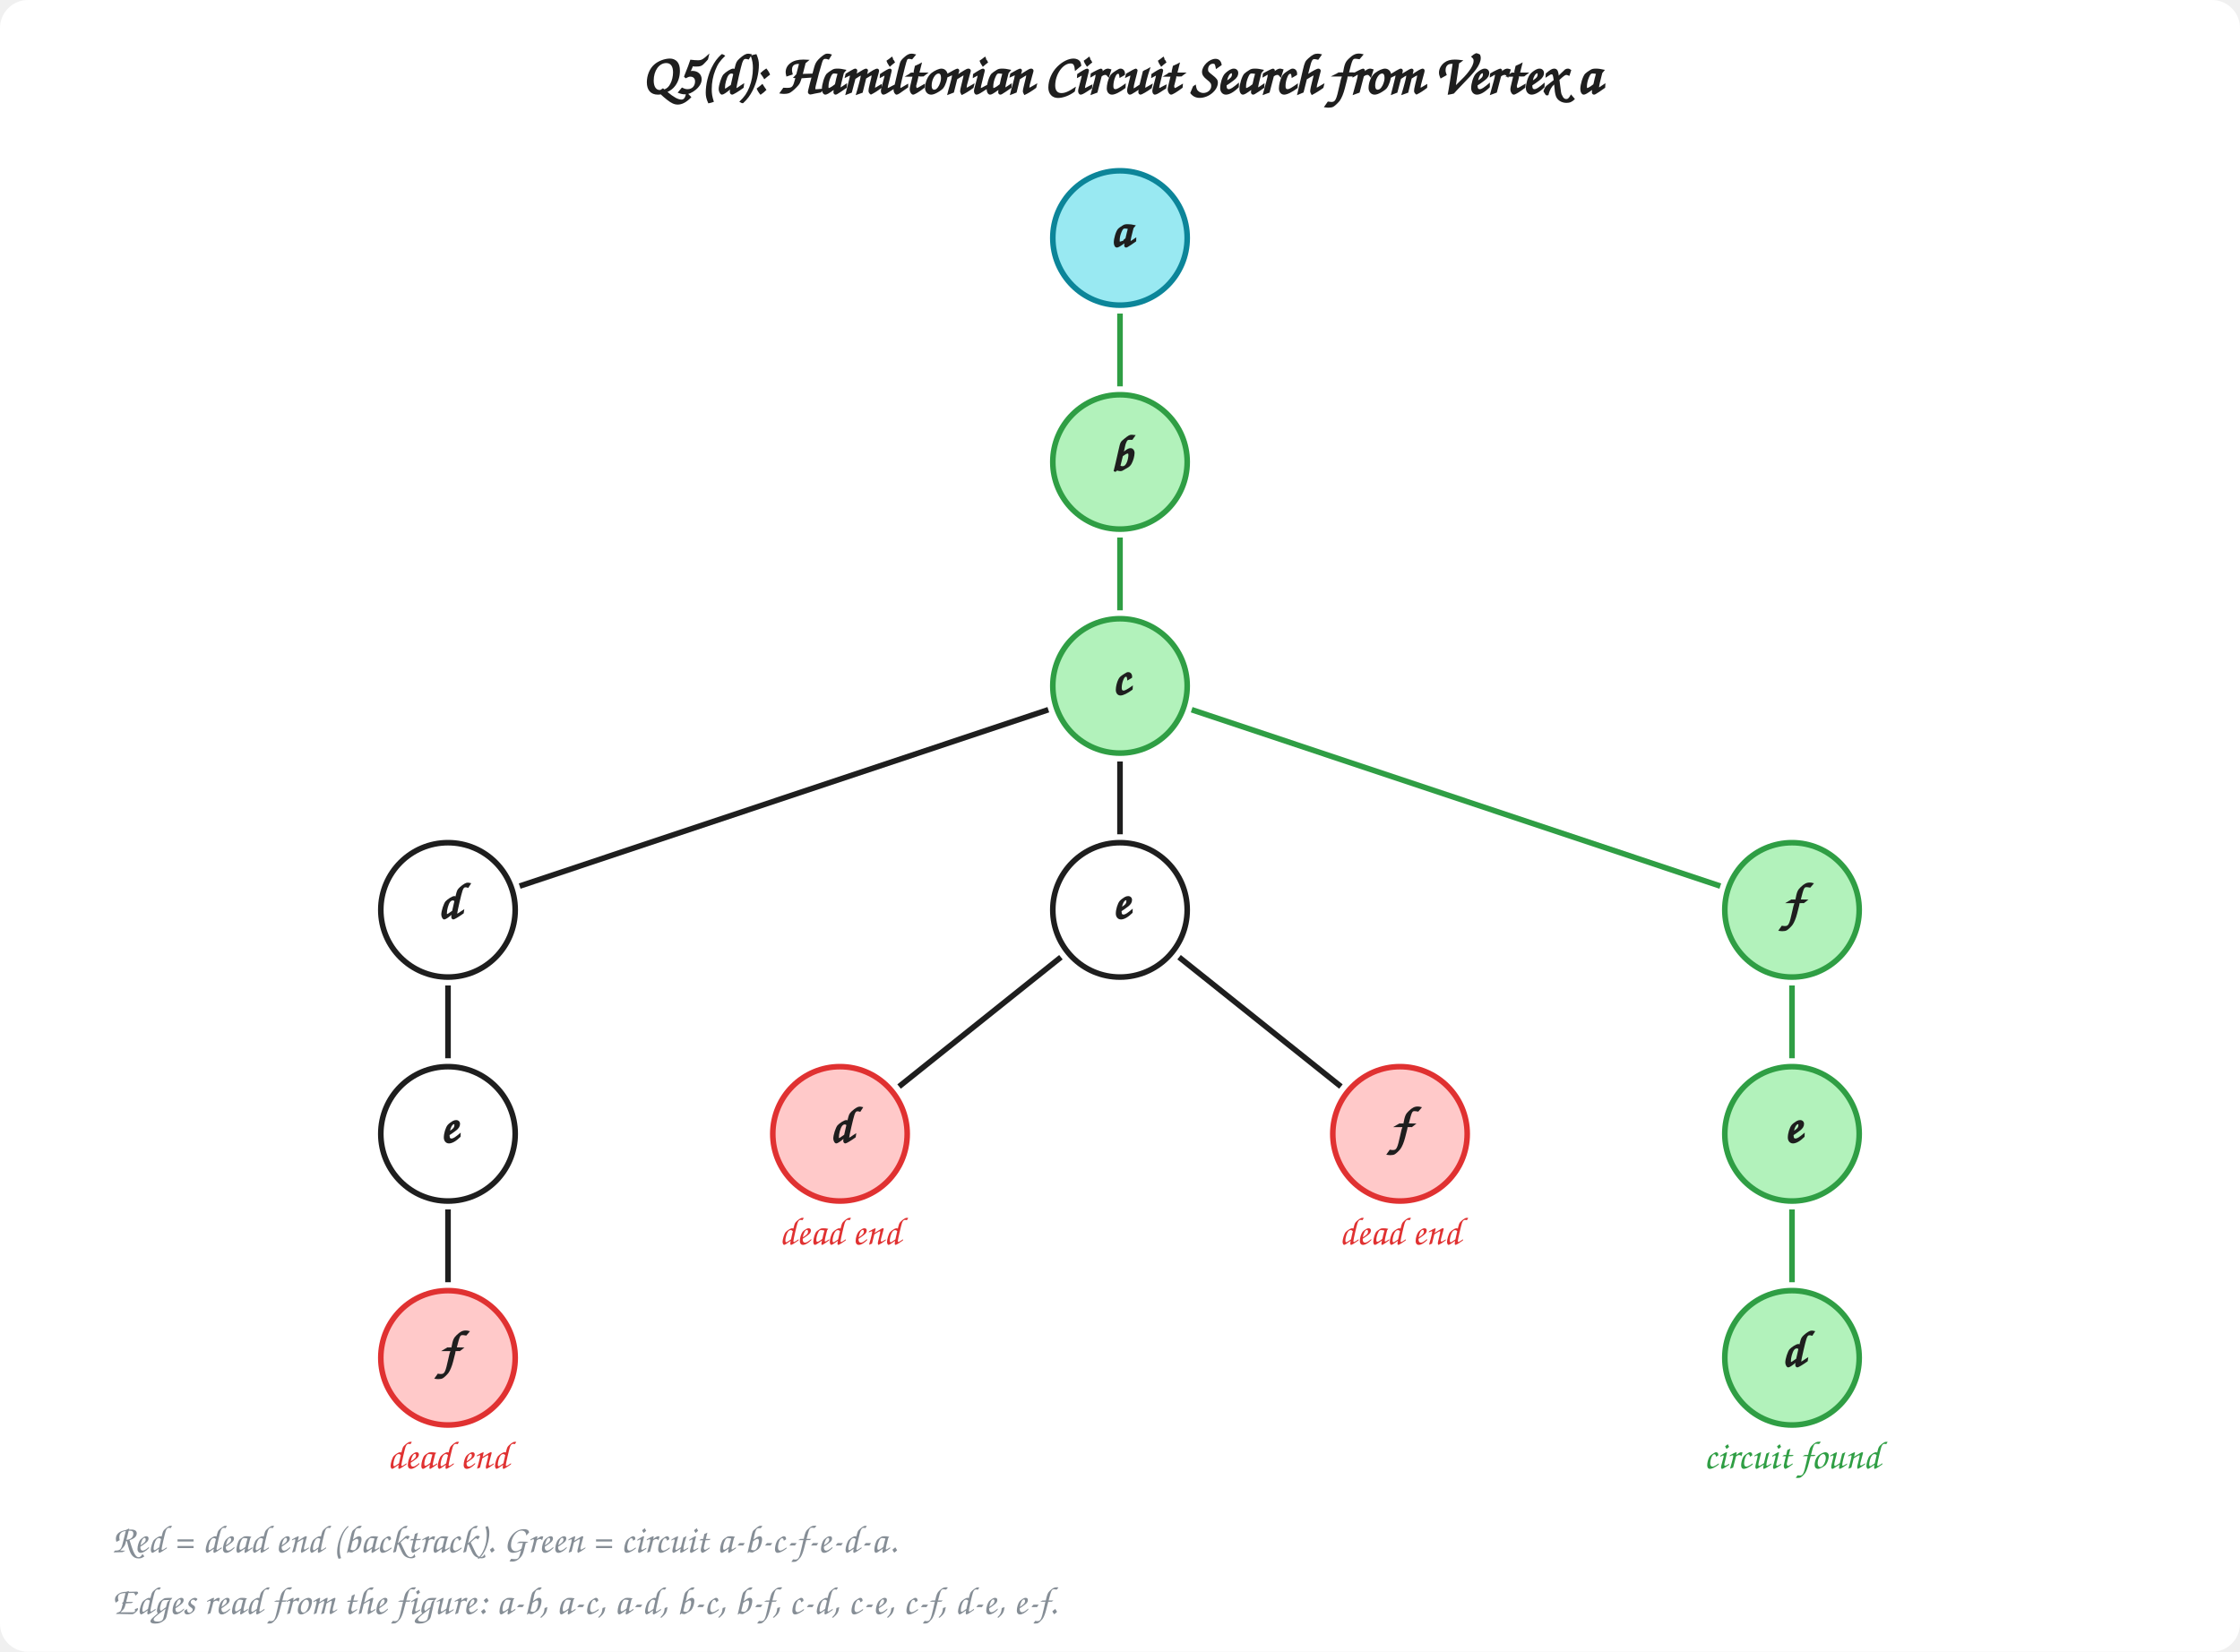
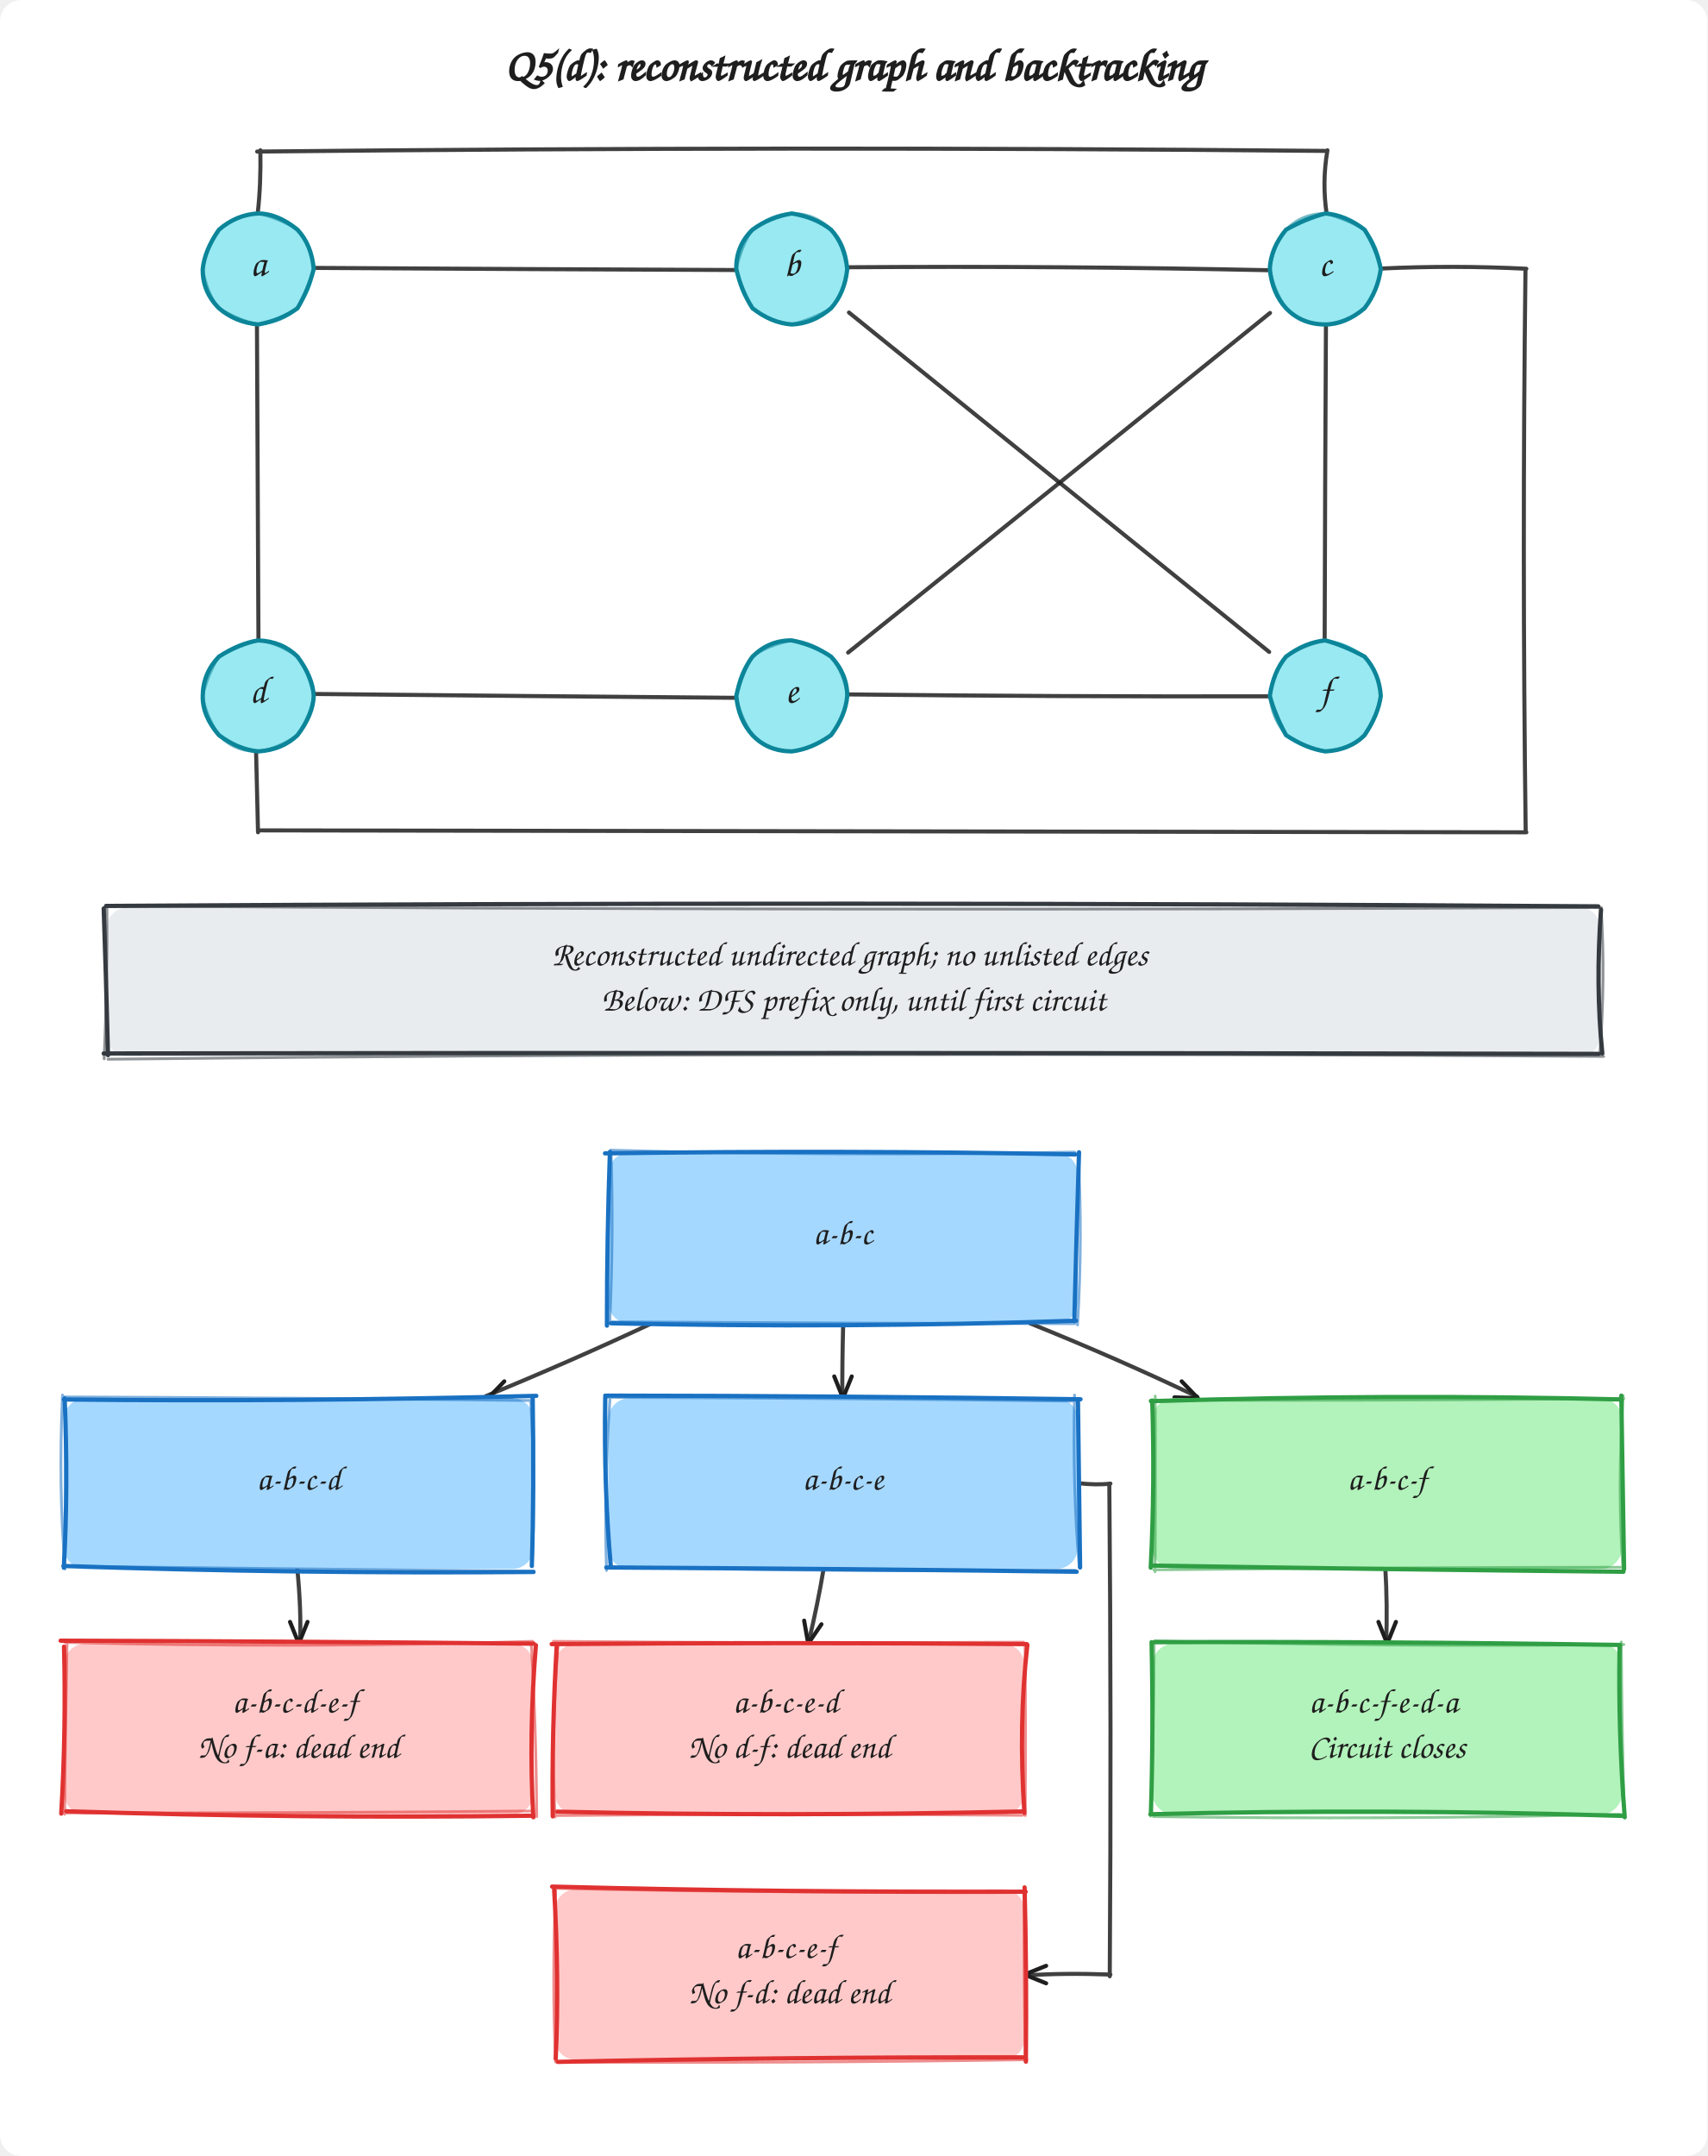
- <svg xmlns="http://www.w3.org/2000/svg" width="800" height="590" viewBox="0 0 800 590" role="img" aria-label="Backtracking search tree for a Hamiltonian circuit from vertex a">
-   <defs>
-     <marker id="arrow" markerWidth="10" markerHeight="10" refX="8" refY="5" orient="auto">
-       <path d="M0,0 L10,5 L0,10 z" fill="#1e1e1e" />
-     </marker>
-   </defs>
-   <rect width="800" height="590" fill="#ffffff" rx="10" />
-   <g font-family="&quot;Segoe Print&quot;, &quot;Bradley Hand&quot;, Chilanka, &quot;Comic Sans MS&quot;, &quot;Comic Neue&quot;, cursive" dominant-baseline="central">
-     <text x="400" y="30" text-anchor="middle" font-weight="bold" font-size="20" fill="#1e1e1e">Q5(d): Hamiltonian Circuit Search from Vertex a</text>
-     <line x1="400" y1="112" x2="400" y2="138" stroke="#2f9e44" stroke-width="2" />
-     <line x1="400" y1="192" x2="400" y2="218" stroke="#2f9e44" stroke-width="2" />
-     <line x1="374.4" y1="253.5" x2="185.6" y2="316.5" stroke="#1e1e1e" stroke-width="2" />
-     <line x1="160" y1="352" x2="160" y2="378" stroke="#1e1e1e" stroke-width="2" />
-     <line x1="160" y1="432" x2="160" y2="458" stroke="#1e1e1e" stroke-width="2" />
-     <line x1="400" y1="272" x2="400" y2="298" stroke="#1e1e1e" stroke-width="2" />
-     <line x1="378.9" y1="341.9" x2="321.1" y2="388.1" stroke="#1e1e1e" stroke-width="2" />
-     <line x1="421.1" y1="341.9" x2="478.9" y2="388.1" stroke="#1e1e1e" stroke-width="2" />
-     <line x1="425.6" y1="253.5" x2="614.4" y2="316.5" stroke="#2f9e44" stroke-width="2" />
-     <line x1="640" y1="352" x2="640" y2="378" stroke="#2f9e44" stroke-width="2" />
-     <line x1="640" y1="432" x2="640" y2="458" stroke="#2f9e44" stroke-width="2" />
-     <circle cx="400" cy="85" r="24" fill="#99e9f2" stroke="#0c8599" stroke-width="2" />
-     <text x="400" y="85" text-anchor="middle" font-weight="bold" font-size="18" fill="#1e1e1e">a</text>
-     <circle cx="400" cy="165" r="24" fill="#b2f2bb" stroke="#2f9e44" stroke-width="2" />
-     <text x="400" y="165" text-anchor="middle" font-weight="bold" font-size="18" fill="#1e1e1e">b</text>
-     <circle cx="400" cy="245" r="24" fill="#b2f2bb" stroke="#2f9e44" stroke-width="2" />
-     <text x="400" y="245" text-anchor="middle" font-weight="bold" font-size="18" fill="#1e1e1e">c</text>
-     <circle cx="160" cy="325" r="24" fill="#ffffff" stroke="#1e1e1e" stroke-width="2" />
-     <text x="160" y="325" text-anchor="middle" font-weight="bold" font-size="18" fill="#1e1e1e">d</text>
-     <circle cx="400" cy="325" r="24" fill="#ffffff" stroke="#1e1e1e" stroke-width="2" />
-     <text x="400" y="325" text-anchor="middle" font-weight="bold" font-size="18" fill="#1e1e1e">e</text>
-     <circle cx="640" cy="325" r="24" fill="#b2f2bb" stroke="#2f9e44" stroke-width="2" />
-     <text x="640" y="325" text-anchor="middle" font-weight="bold" font-size="18" fill="#1e1e1e">f</text>
-     <circle cx="160" cy="405" r="24" fill="#ffffff" stroke="#1e1e1e" stroke-width="2" />
-     <text x="160" y="405" text-anchor="middle" font-weight="bold" font-size="18" fill="#1e1e1e">e</text>
-     <circle cx="300" cy="405" r="24" fill="#ffc9c9" stroke="#e03131" stroke-width="2" />
-     <text x="300" y="405" text-anchor="middle" font-weight="bold" font-size="18" fill="#1e1e1e">d</text>
-     <circle cx="500" cy="405" r="24" fill="#ffc9c9" stroke="#e03131" stroke-width="2" />
-     <text x="500" y="405" text-anchor="middle" font-weight="bold" font-size="18" fill="#1e1e1e">f</text>
-     <circle cx="640" cy="405" r="24" fill="#b2f2bb" stroke="#2f9e44" stroke-width="2" />
-     <text x="640" y="405" text-anchor="middle" font-weight="bold" font-size="18" fill="#1e1e1e">e</text>
-     <circle cx="160" cy="485" r="24" fill="#ffc9c9" stroke="#e03131" stroke-width="2" />
-     <text x="160" y="485" text-anchor="middle" font-weight="bold" font-size="18" fill="#1e1e1e">f</text>
-     <circle cx="640" cy="485" r="24" fill="#b2f2bb" stroke="#2f9e44" stroke-width="2" />
-     <text x="640" y="485" text-anchor="middle" font-weight="bold" font-size="18" fill="#1e1e1e">d</text>
-     <text x="300" y="442" text-anchor="middle" font-size="14" fill="#e03131">dead end</text>
-     <text x="500" y="442" text-anchor="middle" font-size="14" fill="#e03131">dead end</text>
-     <text x="160" y="522" text-anchor="middle" font-size="14" fill="#e03131">dead end</text>
-     <text x="640" y="522" text-anchor="middle" font-size="14" fill="#2f9e44">circuit found</text>
-     <text x="40" y="552" text-anchor="start" font-size="14" fill="#868e96">Red = dead end (backtrack). Green = circuit a-b-c-f-e-d-a.</text>
-     <text x="40" y="574" text-anchor="start" font-size="14" fill="#868e96">Edges read from the figure: a-b, a-c, a-d, b-c, b-f, c-d, c-e, c-f, d-e, e-f.</text>
-   </g>
+ <svg xmlns="http://www.w3.org/2000/svg" width="800" height="1010" viewBox="0 0 800 1010" role="img" aria-label="Q5(d): reconstructed graph and backtracking">
+   <rect width="800" height="1010" fill="#ffffff" rx="10" />
+   <text text-anchor="middle" dominant-baseline="central" font-family="&quot;Segoe Print&quot;, &quot;Bradley Hand&quot;, Chilanka, &quot;Comic Sans MS&quot;, &quot;Comic Neue&quot;, cursive" font-size="21" font-weight="bold" fill="#1e1e1e">
+     <tspan x="400.0" y="34.0">Q5(d): reconstructed graph and backtracking</tspan>
+   </text>
+   <path d="M146.9 125.5 Q246.0 126.1 345.6 126.5" fill="none" stroke="#1e1e1e" stroke-width="1.9" stroke-linecap="round" opacity="0.85" />
+   <path d="M120.8 99.5 Q122.3 86.3 122.0 70.4 M120.5 71.0 Q372.3 68.4 621.4 70.7 M622.0 70.4 Q619.4 85.5 621.7 100.7" fill="none" stroke="#1e1e1e" stroke-width="1.9" stroke-linecap="round" opacity="0.85" />
+   <path d="M120.4 151.7 Q120.7 226.3 121.1 299.7" fill="none" stroke="#1e1e1e" stroke-width="1.9" stroke-linecap="round" opacity="0.85" />
+   <path d="M397.3 125.2 Q496.9 124.5 595.0 126.6" fill="none" stroke="#1e1e1e" stroke-width="1.9" stroke-linecap="round" opacity="0.85" />
+   <path d="M397.8 146.4 Q496.3 226.0 594.7 305.4" fill="none" stroke="#1e1e1e" stroke-width="1.9" stroke-linecap="round" opacity="0.85" />
+   <path d="M647.1 125.8 Q680.9 124.2 715.2 125.9 M714.8 126.2 Q713.2 258.8 714.9 389.9 M715.2 389.9 Q418.8 389.4 120.9 389.0 M120.9 389.9 Q120.4 370.0 120.0 352.5" fill="none" stroke="#1e1e1e" stroke-width="1.9" stroke-linecap="round" opacity="0.85" />
+   <path d="M595.1 146.6 Q496.4 226.4 397.4 305.7" fill="none" stroke="#1e1e1e" stroke-width="1.9" stroke-linecap="round" opacity="0.85" />
+   <path d="M621.3 152.7 Q620.9 225.2 620.7 300.7" fill="none" stroke="#1e1e1e" stroke-width="1.9" stroke-linecap="round" opacity="0.85" />
+   <path d="M147.5 325.1 Q246.3 326.1 345.3 326.9" fill="none" stroke="#1e1e1e" stroke-width="1.9" stroke-linecap="round" opacity="0.85" />
+   <path d="M396.6 325.3 Q496.8 326.4 596.0 326.2" fill="none" stroke="#1e1e1e" stroke-width="1.9" stroke-linecap="round" opacity="0.85" />
+   <path d="M306.1 619.6 Q267.7 637.6 227.7 654.0" fill="none" stroke="#1e1e1e" stroke-width="1.9" stroke-linecap="round" opacity="0.85" />
+   <path d="M236.3 647.1 L228.7 655.0 L239.7 654.6" fill="none" stroke="#1e1e1e" stroke-width="1.9" stroke-linecap="round" stroke-linejoin="round" />
+   <path d="M395.1 620.0 Q394.6 639.0 394.7 654.2" fill="none" stroke="#1e1e1e" stroke-width="1.9" stroke-linecap="round" opacity="0.85" />
+   <path d="M390.9 644.8 L395.0 655.0 L399.1 644.8" fill="none" stroke="#1e1e1e" stroke-width="1.9" stroke-linecap="round" stroke-linejoin="round" />
+   <path d="M482.8 620.0 Q523.5 636.4 561.0 654.3" fill="none" stroke="#1e1e1e" stroke-width="1.9" stroke-linecap="round" opacity="0.85" />
+   <path d="M550.3 654.6 L561.3 655.0 L553.7 647.1" fill="none" stroke="#1e1e1e" stroke-width="1.9" stroke-linecap="round" stroke-linejoin="round" />
+   <path d="M139.3 734.8 Q141.2 754.1 140.6 769.2" fill="none" stroke="#1e1e1e" stroke-width="1.9" stroke-linecap="round" opacity="0.85" />
+   <path d="M135.9 759.8 L140.0 770.0 L144.1 759.8" fill="none" stroke="#1e1e1e" stroke-width="1.9" stroke-linecap="round" stroke-linejoin="round" />
+   <path d="M385.8 735.6 Q383.3 750.8 378.7 770.2" fill="none" stroke="#1e1e1e" stroke-width="1.9" stroke-linecap="round" opacity="0.85" />
+   <path d="M376.8 759.2 L378.7 770.0 L384.9 760.9" fill="none" stroke="#1e1e1e" stroke-width="1.9" stroke-linecap="round" stroke-linejoin="round" />
+   <path d="M505.1 694.8 Q514.0 695.8 520.3 695.0 M519.8 695.3 Q520.8 808.6 520.0 925.8 M520.3 925.0 Q498.6 924.2 480.8 925.4" fill="none" stroke="#1e1e1e" stroke-width="1.9" stroke-linecap="round" opacity="0.85" />
+   <path d="M490.2 920.9 L480.0 925.0 L490.2 929.1" fill="none" stroke="#1e1e1e" stroke-width="1.9" stroke-linecap="round" stroke-linejoin="round" />
+   <path d="M649.1 734.1 Q650.2 752.2 649.5 770.1" fill="none" stroke="#1e1e1e" stroke-width="1.9" stroke-linecap="round" opacity="0.85" />
+   <path d="M645.9 759.8 L650.0 770.0 L654.1 759.8" fill="none" stroke="#1e1e1e" stroke-width="1.9" stroke-linecap="round" stroke-linejoin="round" />
+   <ellipse cx="121.0" cy="126.0" rx="26.0" ry="26.0" fill="#99e9f2" />
+   <path d="M147.0 126.0 Q144.7 135.4 139.4 144.4 M139.4 144.4 Q131.5 150.1 121.0 152.0 M121.0 152.0 Q110.3 151.0 102.6 144.4 M102.6 144.4 Q94.8 136.6 95.0 126.0 M95.0 126.0 Q95.9 117.2 102.6 107.6 M102.6 107.6 Q110.8 100.5 121.0 100.0 M121.0 100.0 Q130.0 100.0 139.4 107.6 M139.4 107.6 Q146.0 114.7 147.0 126.0" fill="none" stroke="#0c8599" stroke-width="2" stroke-linecap="round" />
+   <path d="M147.0 126.0 Q144.6 135.7 139.4 144.4 M139.4 144.4 Q132.5 151.0 121.0 152.0 M121.0 152.0 Q111.8 150.0 102.6 144.4 M102.6 144.4 Q97.1 137.8 95.0 126.0 M95.0 126.0 Q96.8 114.5 102.6 107.6 M102.6 107.6 Q110.9 101.1 121.0 100.0 M121.0 100.0 Q130.7 102.2 139.4 107.6 M139.4 107.6 Q146.2 115.5 147.0 126.0" fill="none" stroke="#0c8599" stroke-width="1.3" stroke-linecap="round" opacity="0.55" />
+   <text text-anchor="middle" dominant-baseline="central" font-family="&quot;Segoe Print&quot;, &quot;Bradley Hand&quot;, Chilanka, &quot;Comic Sans MS&quot;, &quot;Comic Neue&quot;, cursive" font-size="18" font-weight="normal" fill="#1e1e1e">
+     <tspan x="121.0" y="126.0">a</tspan>
+   </text>
+   <ellipse cx="371.0" cy="126.0" rx="26.0" ry="26.0" fill="#99e9f2" />
+   <path d="M397.0 126.0 Q395.8 137.3 389.4 144.4 M389.4 144.4 Q381.0 151.6 371.0 152.0 M371.0 152.0 Q361.5 151.3 352.6 144.4 M352.6 144.4 Q347.4 136.4 345.0 126.0 M345.0 126.0 Q344.8 115.2 352.6 107.6 M352.6 107.6 Q360.7 101.7 371.0 100.0 M371.0 100.0 Q382.1 101.8 389.4 107.6 M389.4 107.6 Q395.8 114.6 397.0 126.0" fill="none" stroke="#0c8599" stroke-width="2" stroke-linecap="round" />
+   <path d="M397.0 126.0 Q397.1 134.8 389.4 144.4 M389.4 144.4 Q380.9 149.4 371.0 152.0 M371.0 152.0 Q360.8 151.6 352.6 144.4 M352.6 144.4 Q347.5 136.2 345.0 126.0 M345.0 126.0 Q347.5 114.9 352.6 107.6 M352.6 107.6 Q361.8 100.0 371.0 100.0 M371.0 100.0 Q381.8 99.9 389.4 107.6 M389.4 107.6 Q396.8 114.2 397.0 126.0" fill="none" stroke="#0c8599" stroke-width="1.3" stroke-linecap="round" opacity="0.55" />
+   <text text-anchor="middle" dominant-baseline="central" font-family="&quot;Segoe Print&quot;, &quot;Bradley Hand&quot;, Chilanka, &quot;Comic Sans MS&quot;, &quot;Comic Neue&quot;, cursive" font-size="18" font-weight="normal" fill="#1e1e1e">
+     <tspan x="371.0" y="126.0">b</tspan>
+   </text>
+   <ellipse cx="621.0" cy="126.0" rx="26.0" ry="26.0" fill="#99e9f2" />
+   <path d="M647.0 126.0 Q645.6 136.3 639.4 144.4 M639.4 144.4 Q630.4 152.0 621.0 152.0 M621.0 152.0 Q609.9 152.0 602.6 144.4 M602.6 144.4 Q596.1 137.3 595.0 126.0 M595.0 126.0 Q595.4 116.3 602.6 107.6 M602.6 107.6 Q611.9 102.4 621.0 100.0 M621.0 100.0 Q630.4 100.7 639.4 107.6 M639.4 107.6 Q645.1 116.4 647.0 126.0" fill="none" stroke="#0c8599" stroke-width="2" stroke-linecap="round" />
+   <path d="M647.0 126.0 Q646.2 135.1 639.4 144.4 M639.4 144.4 Q632.1 150.4 621.0 152.0 M621.0 152.0 Q609.3 151.9 602.6 144.4 M602.6 144.4 Q596.8 135.8 595.0 126.0 M595.0 126.0 Q596.7 114.9 602.6 107.6 M602.6 107.6 Q609.9 100.0 621.0 100.0 M621.0 100.0 Q630.7 102.6 639.4 107.6 M639.4 107.6 Q646.0 115.6 647.0 126.0" fill="none" stroke="#0c8599" stroke-width="1.3" stroke-linecap="round" opacity="0.55" />
+   <text text-anchor="middle" dominant-baseline="central" font-family="&quot;Segoe Print&quot;, &quot;Bradley Hand&quot;, Chilanka, &quot;Comic Sans MS&quot;, &quot;Comic Neue&quot;, cursive" font-size="18" font-weight="normal" fill="#1e1e1e">
+     <tspan x="621.0" y="126.0">c</tspan>
+   </text>
+   <ellipse cx="121.0" cy="326.0" rx="26.0" ry="26.0" fill="#99e9f2" />
+   <path d="M147.0 326.0 Q146.7 334.8 139.4 344.4 M139.4 344.4 Q132.2 351.3 121.0 352.0 M121.0 352.0 Q111.5 351.1 102.6 344.4 M102.6 344.4 Q94.8 335.4 95.0 326.0 M95.0 326.0 Q95.1 315.3 102.6 307.6 M102.6 307.6 Q112.0 301.5 121.0 300.0 M121.0 300.0 Q132.3 300.5 139.4 307.6 M139.4 307.6 Q146.6 317.3 147.0 326.0" fill="none" stroke="#0c8599" stroke-width="2" stroke-linecap="round" />
+   <path d="M147.0 326.0 Q145.6 334.8 139.4 344.4 M139.4 344.4 Q129.7 350.9 121.0 352.0 M121.0 352.0 Q109.8 352.2 102.6 344.4 M102.6 344.4 Q96.4 335.1 95.0 326.0 M95.0 326.0 Q97.4 315.7 102.6 307.6 M102.6 307.6 Q111.6 302.7 121.0 300.0 M121.0 300.0 Q129.8 301.0 139.4 307.6 M139.4 307.6 Q144.4 314.4 147.0 326.0" fill="none" stroke="#0c8599" stroke-width="1.3" stroke-linecap="round" opacity="0.55" />
+   <text text-anchor="middle" dominant-baseline="central" font-family="&quot;Segoe Print&quot;, &quot;Bradley Hand&quot;, Chilanka, &quot;Comic Sans MS&quot;, &quot;Comic Neue&quot;, cursive" font-size="18" font-weight="normal" fill="#1e1e1e">
+     <tspan x="121.0" y="326.0">d</tspan>
+   </text>
+   <ellipse cx="371.0" cy="326.0" rx="26.0" ry="26.0" fill="#99e9f2" />
+   <path d="M397.0 326.0 Q396.2 335.3 389.4 344.4 M389.4 344.4 Q380.2 350.9 371.0 352.0 M371.0 352.0 Q359.7 351.9 352.6 344.4 M352.6 344.4 Q346.0 337.1 345.0 326.0 M345.0 326.0 Q347.6 314.3 352.6 307.6 M352.6 307.6 Q360.4 299.9 371.0 300.0 M371.0 300.0 Q381.3 302.1 389.4 307.6 M389.4 307.6 Q397.0 315.7 397.0 326.0" fill="none" stroke="#0c8599" stroke-width="2" stroke-linecap="round" />
+   <path d="M397.0 326.0 Q396.4 335.5 389.4 344.4 M389.4 344.4 Q380.5 351.1 371.0 352.0 M371.0 352.0 Q359.4 352.3 352.6 344.4 M352.6 344.4 Q346.9 335.8 345.0 326.0 M345.0 326.0 Q346.1 315.2 352.6 307.6 M352.6 307.6 Q359.2 302.5 371.0 300.0 M371.0 300.0 Q380.1 300.4 389.4 307.6 M389.4 307.6 Q395.4 315.1 397.0 326.0" fill="none" stroke="#0c8599" stroke-width="1.3" stroke-linecap="round" opacity="0.55" />
+   <text text-anchor="middle" dominant-baseline="central" font-family="&quot;Segoe Print&quot;, &quot;Bradley Hand&quot;, Chilanka, &quot;Comic Sans MS&quot;, &quot;Comic Neue&quot;, cursive" font-size="18" font-weight="normal" fill="#1e1e1e">
+     <tspan x="371.0" y="326.0">e</tspan>
+   </text>
+   <ellipse cx="621.0" cy="326.0" rx="26.0" ry="26.0" fill="#99e9f2" />
+   <path d="M647.0 326.0 Q645.8 334.9 639.4 344.4 M639.4 344.4 Q632.5 351.4 621.0 352.0 M621.0 352.0 Q612.0 350.6 602.6 344.4 M602.6 344.4 Q597.3 334.7 595.0 326.0 M595.0 326.0 Q596.7 314.6 602.6 307.6 M602.6 307.6 Q611.6 300.9 621.0 300.0 M621.0 300.0 Q629.8 302.4 639.4 307.6 M639.4 307.6 Q646.3 315.3 647.0 326.0" fill="none" stroke="#0c8599" stroke-width="2" stroke-linecap="round" />
+   <path d="M647.0 326.0 Q645.1 336.3 639.4 344.4 M639.4 344.4 Q632.2 350.9 621.0 352.0 M621.0 352.0 Q611.5 351.0 602.6 344.4 M602.6 344.4 Q595.8 336.1 595.0 326.0 M595.0 326.0 Q595.9 316.5 602.6 307.6 M602.6 307.6 Q609.9 302.6 621.0 300.0 M621.0 300.0 Q629.8 301.0 639.4 307.6 M639.4 307.6 Q645.9 314.2 647.0 326.0" fill="none" stroke="#0c8599" stroke-width="1.3" stroke-linecap="round" opacity="0.55" />
+   <text text-anchor="middle" dominant-baseline="central" font-family="&quot;Segoe Print&quot;, &quot;Bradley Hand&quot;, Chilanka, &quot;Comic Sans MS&quot;, &quot;Comic Neue&quot;, cursive" font-size="18" font-weight="normal" fill="#1e1e1e">
+     <tspan x="621.0" y="326.0">f</tspan>
+   </text>
+   <rect x="50.0" y="425.0" width="700.0" height="70.0" rx="10" fill="#e9ecef" />
+   <path d="M49.7 424.4 Q399.8 422.2 748.9 424.6 M750.2 426.1 Q747.6 461.5 750.8 493.5 M749.1 493.7 Q400.5 493.0 48.6 493.5 M50.6 494.3 Q49.7 457.2 48.6 425.6" fill="none" stroke="#343a40" stroke-width="2" stroke-linecap="round" />
+   <path d="M49.9 424.4 Q402.0 427.0 750.3 425.1 M750.3 426.5 Q752.3 458.4 749.6 494.5 M751.4 494.9 Q397.9 492.4 50.6 496.2 M48.8 496.0 Q50.4 459.8 50.1 425.2" fill="none" stroke="#343a40" stroke-width="1.3" stroke-linecap="round" opacity="0.55" />
+   <text text-anchor="middle" dominant-baseline="central" font-family="&quot;Segoe Print&quot;, &quot;Bradley Hand&quot;, Chilanka, &quot;Comic Sans MS&quot;, &quot;Comic Neue&quot;, cursive" font-size="16" font-weight="normal" fill="#1e1e1e">
+     <tspan x="400.0" y="449.4">Reconstructed undirected graph; no unlisted edges</tspan>
+     <tspan x="400.0" y="470.6">Below: DFS prefix only, until first circuit</tspan>
+   </text>
+   <rect x="285.0" y="540.0" width="220.0" height="80.0" rx="10" fill="#a5d8ff" />
+   <path d="M283.5 540.3 Q396.1 538.7 503.9 540.8 M505.6 539.8 Q504.3 582.1 503.4 618.9 M504.2 618.7 Q396.1 622.3 286.3 619.9 M284.4 621.0 Q284.4 578.5 285.8 539.6" fill="none" stroke="#1971c2" stroke-width="2" stroke-linecap="round" />
+   <path d="M286.2 538.8 Q392.9 541.8 503.6 539.7 M505.2 540.2 Q507.4 579.5 504.9 620.7 M503.6 620.1 Q393.9 619.9 285.0 619.2 M285.7 619.9 Q287.6 578.8 286.3 538.7" fill="none" stroke="#1971c2" stroke-width="1.3" stroke-linecap="round" opacity="0.55" />
+   <text text-anchor="middle" dominant-baseline="central" font-family="&quot;Segoe Print&quot;, &quot;Bradley Hand&quot;, Chilanka, &quot;Comic Sans MS&quot;, &quot;Comic Neue&quot;, cursive" font-size="16" font-weight="normal" fill="#1e1e1e">
+     <tspan x="395.0" y="580.0">a-b-c</tspan>
+   </text>
+   <rect x="30.0" y="655.0" width="220.0" height="80.0" rx="10" fill="#a5d8ff" />
+   <path d="M29.9 655.6 Q138.9 656.8 251.3 653.9 M249.6 654.7 Q250.3 697.7 249.2 733.6 M250.0 736.4 Q137.8 737.3 29.7 733.6 M29.9 734.4 Q32.0 697.0 30.3 655.1" fill="none" stroke="#1971c2" stroke-width="2" stroke-linecap="round" />
+   <path d="M29.2 654.4 Q141.2 654.8 249.9 656.1 M248.7 656.4 Q251.1 696.9 249.3 733.6 M250.2 736.1 Q139.3 735.0 30.2 733.7 M30.5 735.0 Q27.3 696.2 29.3 653.5" fill="none" stroke="#1971c2" stroke-width="1.3" stroke-linecap="round" opacity="0.55" />
+   <text text-anchor="middle" dominant-baseline="central" font-family="&quot;Segoe Print&quot;, &quot;Bradley Hand&quot;, Chilanka, &quot;Comic Sans MS&quot;, &quot;Comic Neue&quot;, cursive" font-size="16" font-weight="normal" fill="#1e1e1e">
+     <tspan x="140.0" y="695.0">a-b-c-d</tspan>
+   </text>
+   <rect x="285.0" y="655.0" width="220.0" height="80.0" rx="10" fill="#a5d8ff" />
+   <path d="M283.6 653.8 Q394.8 653.9 506.3 655.5 M505.1 656.1 Q505.6 697.7 506.1 734.3 M504.5 736.3 Q397.5 734.9 284.1 734.3 M286.2 733.8 Q282.9 696.8 283.6 654.7" fill="none" stroke="#1971c2" stroke-width="2" stroke-linecap="round" />
+   <path d="M283.7 654.6 Q396.0 655.0 505.0 656.4 M503.5 653.5 Q502.5 697.0 505.7 733.9 M503.8 735.6 Q396.6 736.6 286.2 734.0 M284.2 735.7 Q282.9 695.9 285.8 655.6" fill="none" stroke="#1971c2" stroke-width="1.3" stroke-linecap="round" opacity="0.55" />
+   <text text-anchor="middle" dominant-baseline="central" font-family="&quot;Segoe Print&quot;, &quot;Bradley Hand&quot;, Chilanka, &quot;Comic Sans MS&quot;, &quot;Comic Neue&quot;, cursive" font-size="16" font-weight="normal" fill="#1e1e1e">
+     <tspan x="395.0" y="695.0">a-b-c-e</tspan>
+   </text>
+   <rect x="540.0" y="655.0" width="220.0" height="80.0" rx="10" fill="#b2f2bb" />
+   <path d="M539.3 656.4 Q652.1 652.9 759.9 655.6 M759.7 653.8 Q760.4 695.4 761.0 735.1 M760.7 736.3 Q647.6 735.2 539.7 733.4 M539.2 734.4 Q541.2 694.8 539.9 656.1" fill="none" stroke="#2f9e44" stroke-width="2" stroke-linecap="round" />
+   <path d="M539.0 655.9 Q648.5 656.3 760.9 655.1 M760.6 653.8 Q757.8 697.5 760.5 735.4 M759.3 734.2 Q648.9 734.3 540.6 735.4 M541.2 736.3 Q541.5 697.7 541.3 654.0" fill="none" stroke="#2f9e44" stroke-width="1.3" stroke-linecap="round" opacity="0.55" />
+   <text text-anchor="middle" dominant-baseline="central" font-family="&quot;Segoe Print&quot;, &quot;Bradley Hand&quot;, Chilanka, &quot;Comic Sans MS&quot;, &quot;Comic Neue&quot;, cursive" font-size="16" font-weight="normal" fill="#1e1e1e">
+     <tspan x="650.0" y="695.0">a-b-c-f</tspan>
+   </text>
+   <rect x="30.0" y="770.0" width="220.0" height="80.0" rx="10" fill="#ffc9c9" />
+   <path d="M28.4 768.6 Q138.5 768.9 250.1 770.0 M251.1 770.7 Q247.7 812.6 249.9 851.3 M248.6 850.6 Q140.3 852.0 31.0 848.5 M28.7 849.6 Q31.0 810.0 30.0 771.4" fill="none" stroke="#e03131" stroke-width="2" stroke-linecap="round" />
+   <path d="M30.4 769.4 Q142.1 772.3 249.6 768.9 M249.0 770.9 Q251.2 808.3 251.5 851.0 M248.6 848.4 Q138.0 849.4 28.6 849.3 M30.3 849.9 Q30.6 810.8 31.4 770.3" fill="none" stroke="#e03131" stroke-width="1.3" stroke-linecap="round" opacity="0.55" />
+   <text text-anchor="middle" dominant-baseline="central" font-family="&quot;Segoe Print&quot;, &quot;Bradley Hand&quot;, Chilanka, &quot;Comic Sans MS&quot;, &quot;Comic Neue&quot;, cursive" font-size="16" font-weight="normal" fill="#1e1e1e">
+     <tspan x="140.0" y="799.4">a-b-c-d-e-f</tspan>
+     <tspan x="140.0" y="820.6">No f-a: dead end</tspan>
+   </text>
+   <rect x="260.0" y="770.0" width="220.0" height="80.0" rx="10" fill="#ffc9c9" />
+   <path d="M258.5 770.2 Q367.7 769.3 481.1 770.2 M481.4 770.5 Q477.2 807.3 480.0 849.3 M478.9 848.6 Q367.9 851.1 261.1 848.7 M259.0 850.9 Q258.5 811.3 260.9 770.1" fill="none" stroke="#e03131" stroke-width="2" stroke-linecap="round" />
+   <path d="M259.3 768.9 Q370.5 769.9 479.6 769.3 M480.3 770.3 Q480.7 807.9 480.4 850.5 M479.1 850.4 Q369.4 849.5 260.6 850.5 M260.1 851.2 Q258.1 810.7 261.6 769.9" fill="none" stroke="#e03131" stroke-width="1.3" stroke-linecap="round" opacity="0.55" />
+   <text text-anchor="middle" dominant-baseline="central" font-family="&quot;Segoe Print&quot;, &quot;Bradley Hand&quot;, Chilanka, &quot;Comic Sans MS&quot;, &quot;Comic Neue&quot;, cursive" font-size="16" font-weight="normal" fill="#1e1e1e">
+     <tspan x="370.0" y="799.4">a-b-c-e-d</tspan>
+     <tspan x="370.0" y="820.6">No d-f: dead end</tspan>
+   </text>
+   <rect x="260.0" y="885.0" width="220.0" height="80.0" rx="10" fill="#ffc9c9" />
+   <path d="M258.7 883.8 Q368.2 886.6 480.6 886.2 M480.1 884.2 Q481.1 922.9 480.7 965.8 M480.4 963.8 Q368.8 963.6 261.4 965.9 M260.4 964.4 Q262.1 927.3 259.6 883.9" fill="none" stroke="#e03131" stroke-width="2" stroke-linecap="round" />
+   <path d="M260.5 884.6 Q370.1 887.1 479.7 886.1 M479.9 883.9 Q479.7 923.8 480.4 965.7 M481.2 964.9 Q367.5 966.6 260.5 966.0 M260.3 965.9 Q258.6 927.0 260.4 884.7" fill="none" stroke="#e03131" stroke-width="1.3" stroke-linecap="round" opacity="0.55" />
+   <text text-anchor="middle" dominant-baseline="central" font-family="&quot;Segoe Print&quot;, &quot;Bradley Hand&quot;, Chilanka, &quot;Comic Sans MS&quot;, &quot;Comic Neue&quot;, cursive" font-size="16" font-weight="normal" fill="#1e1e1e">
+     <tspan x="370.0" y="914.4">a-b-c-e-f</tspan>
+     <tspan x="370.0" y="935.6">No f-d: dead end</tspan>
+   </text>
+   <rect x="540.0" y="770.0" width="220.0" height="80.0" rx="10" fill="#b2f2bb" />
+   <path d="M540.9 769.3 Q650.7 768.9 759.2 770.6 M758.9 771.2 Q758.2 811.5 761.3 851.3 M761.0 850.7 Q647.5 847.1 539.0 849.9 M539.3 848.9 Q540.5 809.9 539.6 769.3" fill="none" stroke="#2f9e44" stroke-width="2" stroke-linecap="round" />
+   <path d="M541.0 768.6 Q650.6 771.7 760.9 770.4 M759.7 769.2 Q759.9 807.6 761.1 851.2 M759.4 849.9 Q650.6 852.6 540.5 851.0 M539.1 850.8 Q540.7 810.6 540.8 769.5" fill="none" stroke="#2f9e44" stroke-width="1.3" stroke-linecap="round" opacity="0.55" />
+   <text text-anchor="middle" dominant-baseline="central" font-family="&quot;Segoe Print&quot;, &quot;Bradley Hand&quot;, Chilanka, &quot;Comic Sans MS&quot;, &quot;Comic Neue&quot;, cursive" font-size="16" font-weight="normal" fill="#1e1e1e">
+     <tspan x="650.0" y="799.4">a-b-c-f-e-d-a</tspan>
+     <tspan x="650.0" y="820.6">Circuit closes</tspan>
+   </text>
</svg>
